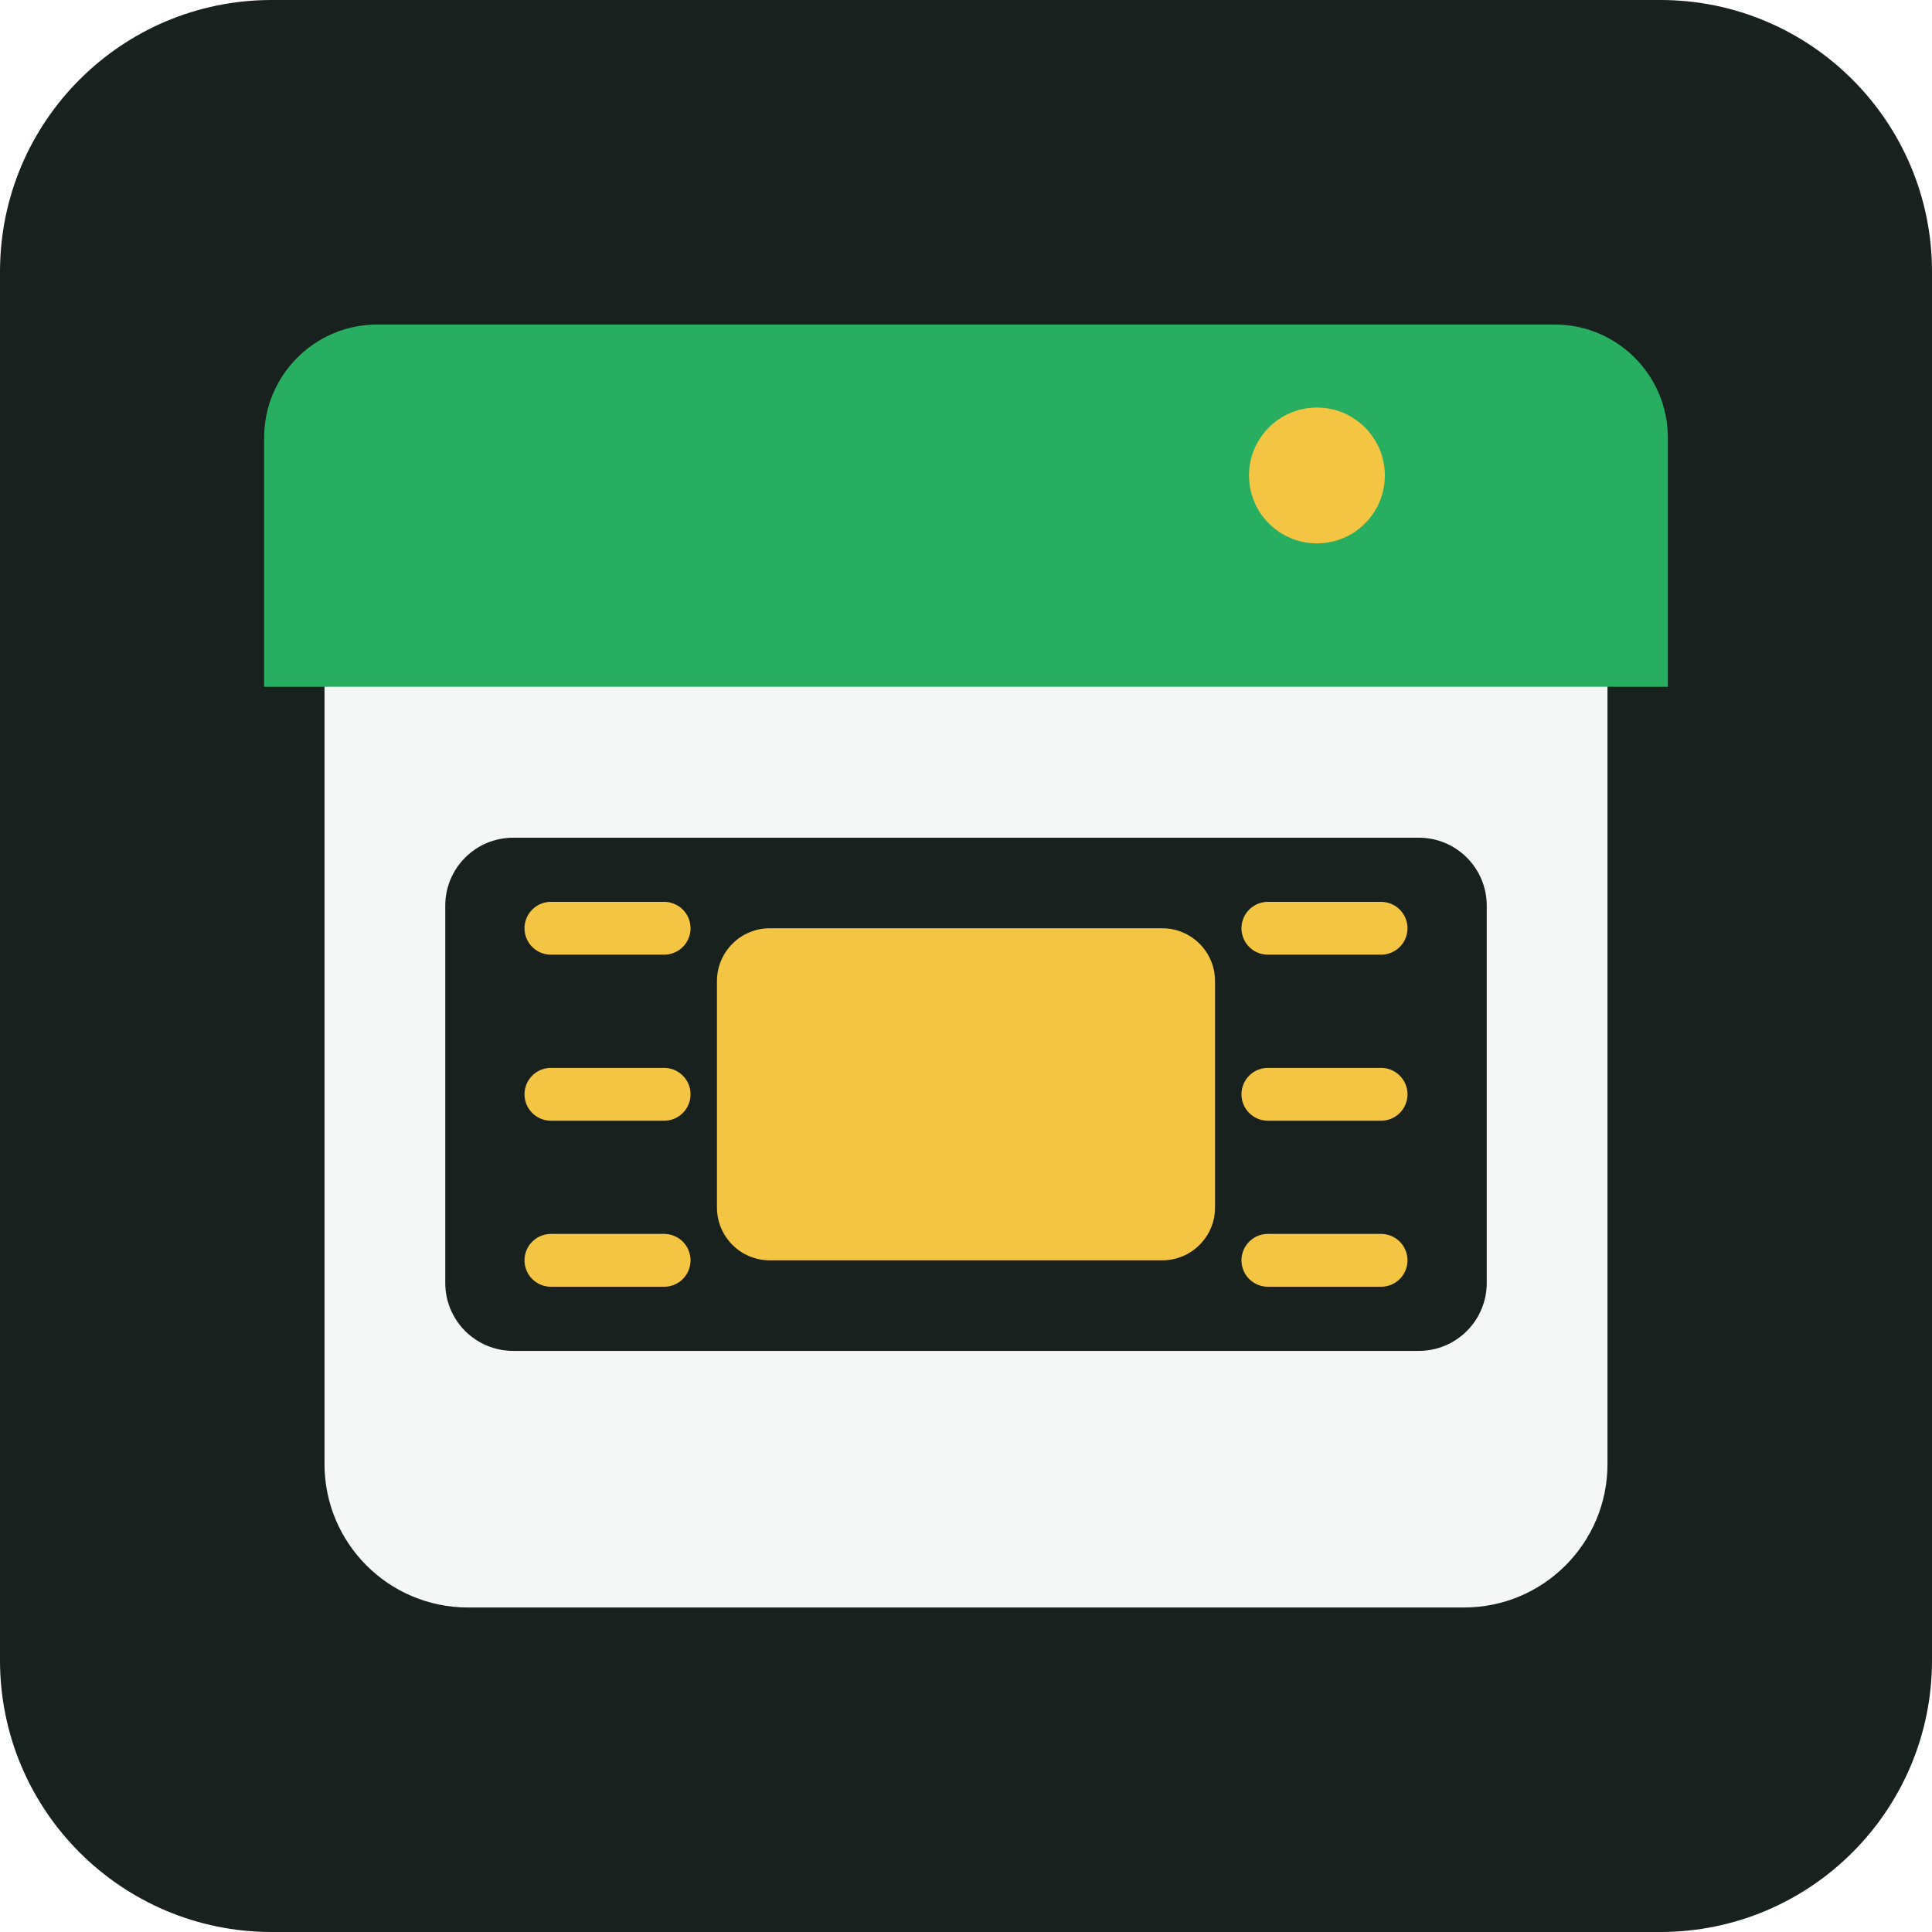
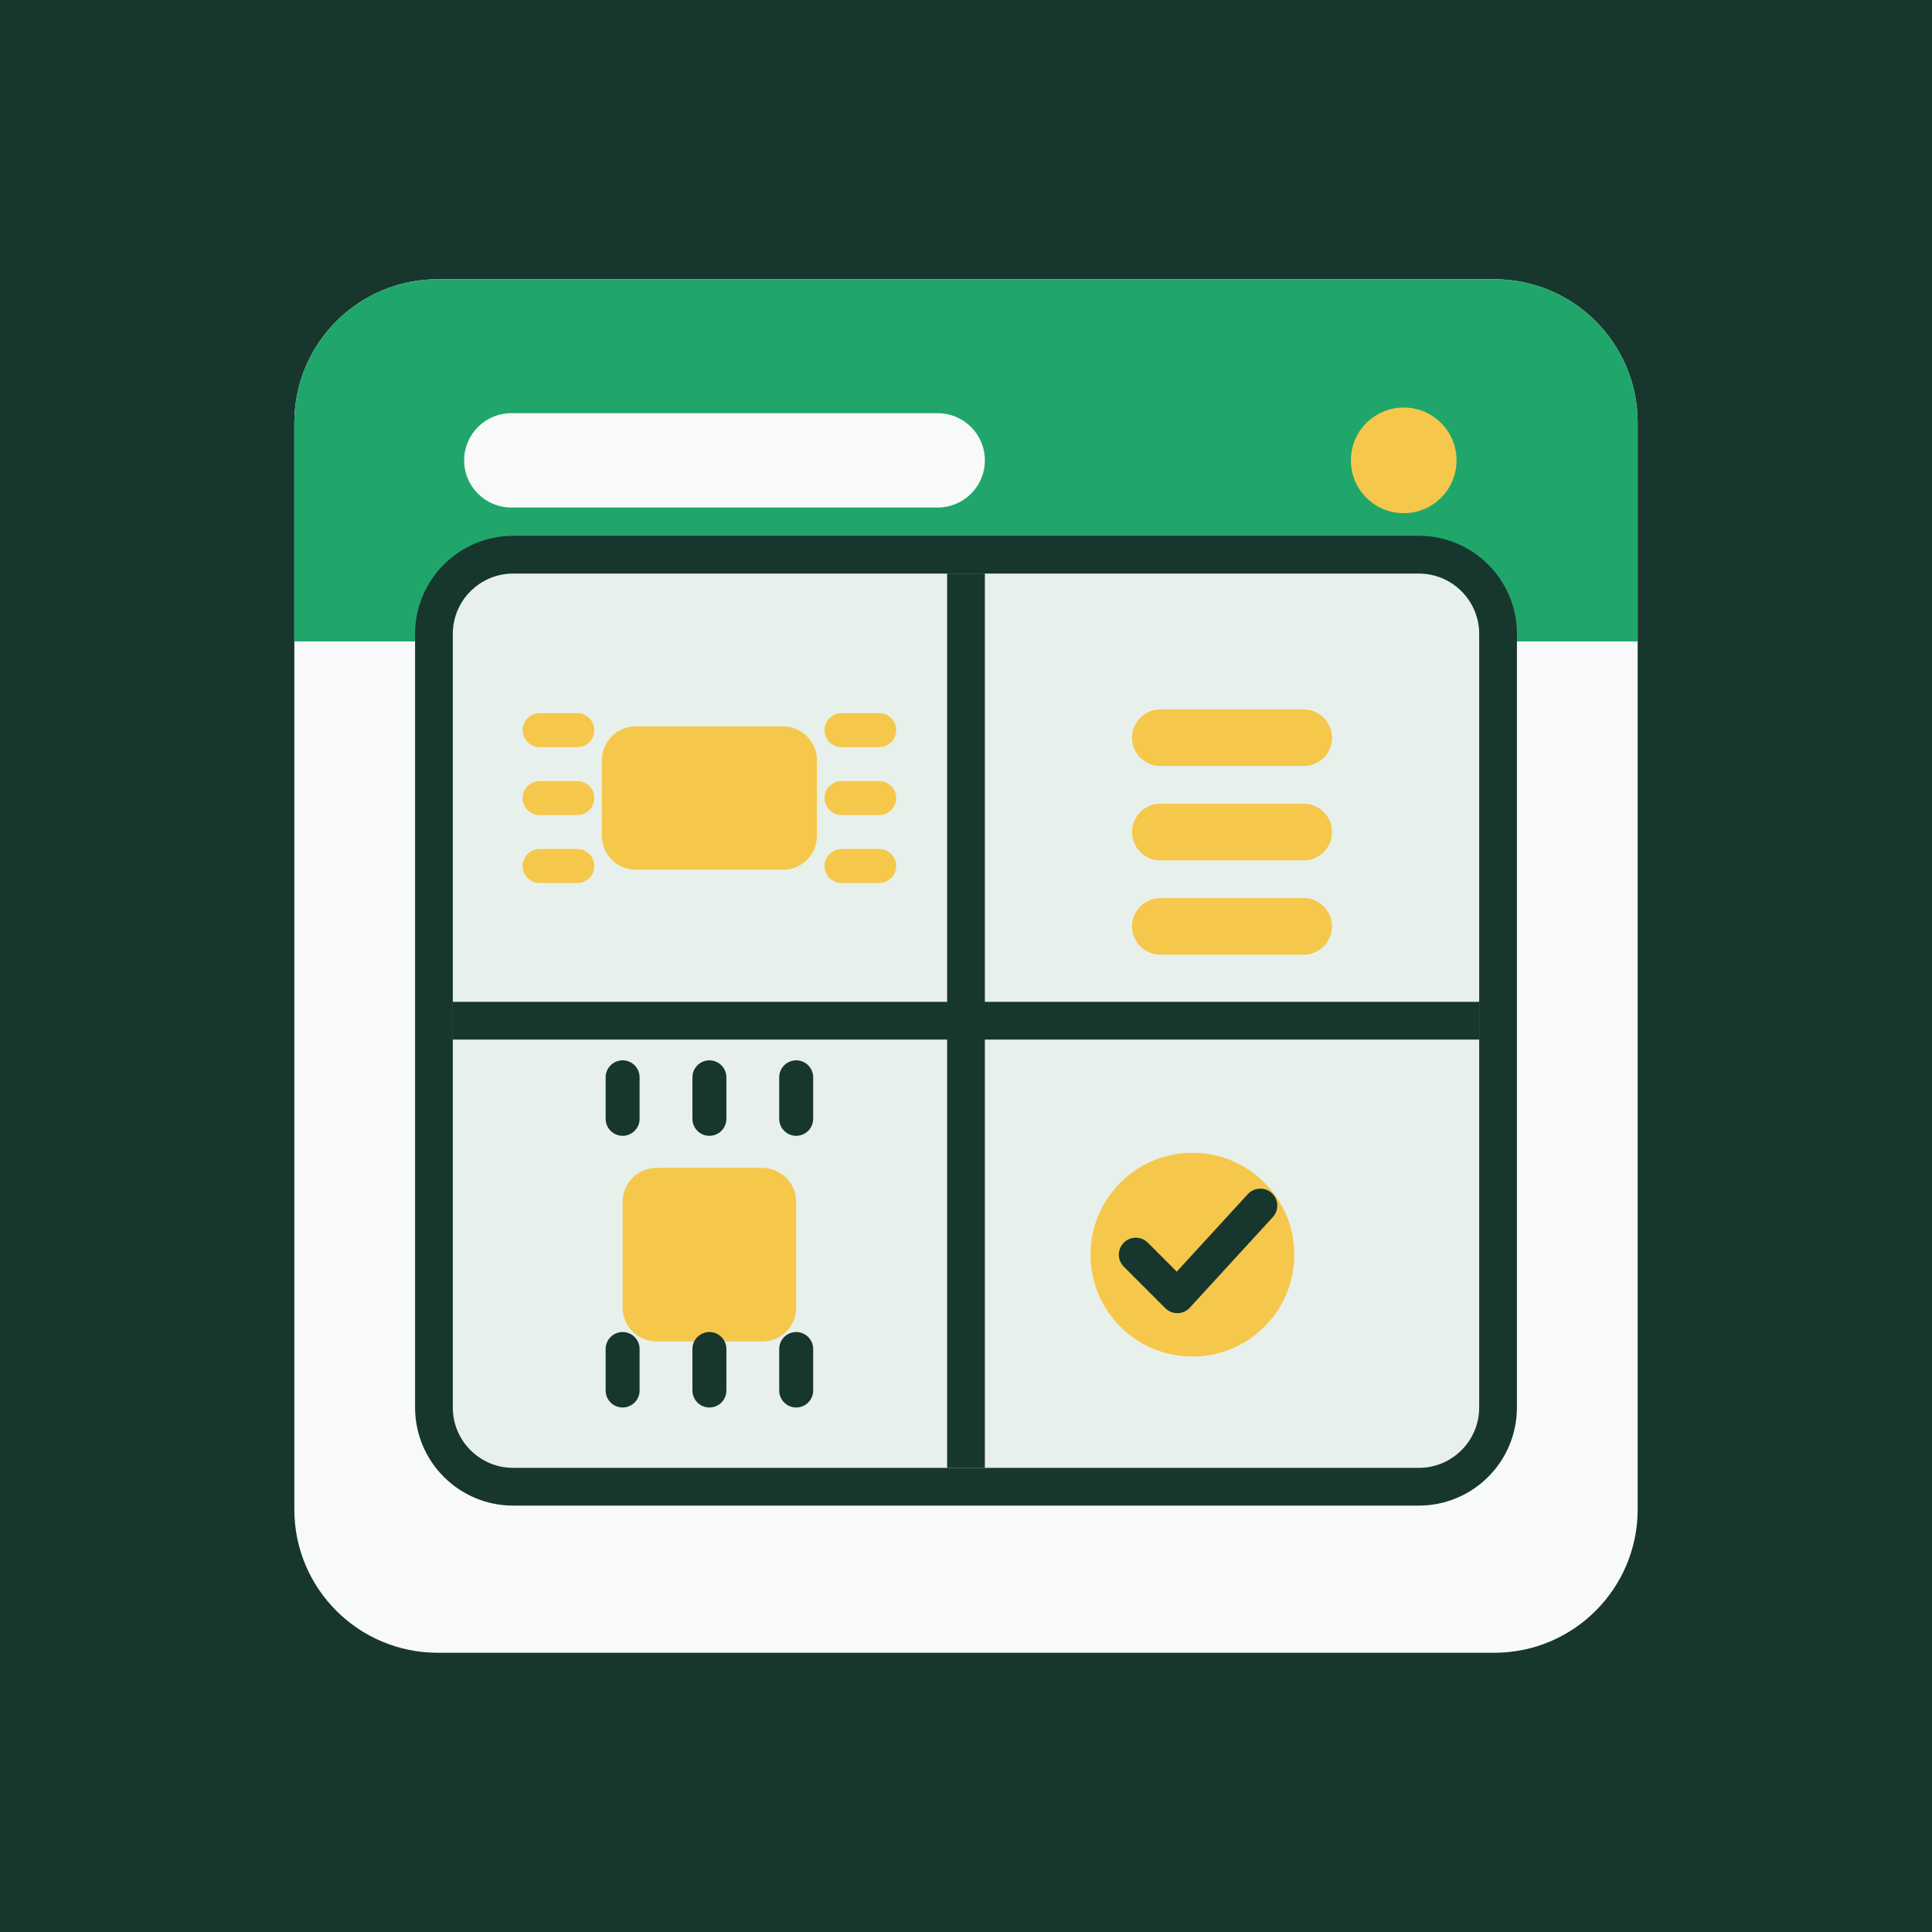
- <svg xmlns="http://www.w3.org/2000/svg" width="512" height="512" viewBox="0 0 512 512" role="img" aria-label="Component inventory icon">
-   <rect width="512" height="512" rx="72" fill="#18211d" />
-   <path d="M86 142h340v246a38 38 0 0 1-38 38H124a38 38 0 0 1-38-38z" fill="#f4f7f5" />
-   <path d="M70 116a30 30 0 0 1 30-30h312a30 30 0 0 1 30 30v66H70z" fill="#27ae60" />
-   <rect x="118" y="222" width="276" height="136" rx="18" fill="#18211d" />
-   <rect x="190" y="246" width="132" height="88" rx="14" fill="#f4c542" />
-   <g stroke="#f4c542" stroke-width="14" stroke-linecap="round">
-     <path d="M146 246h30M146 290h30M146 334h30M336 246h30M336 290h30M336 334h30" />
+ <svg xmlns="http://www.w3.org/2000/svg" width="1024" height="1024" viewBox="0 0 1024 1024" role="img" aria-label="Electronic component inventory cabinet icon">
+   <rect width="1024" height="1024" fill="#17362e" />
+   <rect x="156" y="148" width="712" height="728" rx="76" fill="#f7faf8" />
+   <path d="M232 148h560a76 76 0 0 1 76 76v116H156V224a76 76 0 0 1 76-76z" fill="#20a66a" />
+   <rect x="230" y="294" width="564" height="494" rx="42" fill="#e8f0ec" stroke="#17362e" stroke-width="20" />
+   <path d="M512 304v474M240 541h544" fill="none" stroke="#17362e" stroke-width="20" />
+   <g fill="#f5c84b">
+     <rect x="319" y="385" width="114" height="76" rx="18" />
+     <rect x="600" y="376" width="106" height="30" rx="15" />
+     <rect x="600" y="426" width="106" height="30" rx="15" />
+     <rect x="600" y="476" width="106" height="30" rx="15" />
+     <rect x="330" y="619" width="92" height="92" rx="18" />
+     <circle cx="632" cy="665" r="54" />
  </g>
-   <circle cx="349" cy="126" r="18" fill="#f4c542" />
+   <g fill="none" stroke="#f5c84b" stroke-width="18" stroke-linecap="round">
+     <path d="M286 387h20M286 423h20M286 459h20M446 387h20M446 423h20M446 459h20" />
+   </g>
+   <g fill="none" stroke="#17362e" stroke-width="18" stroke-linecap="round" stroke-linejoin="round">
+     <path d="M330 593v-22M376 593v-22M422 593v-22M330 737v-22M376 737v-22M422 737v-22" />
+     <path d="m602 665 22 22 44-48" />
+   </g>
+   <circle cx="744" cy="244" r="28" fill="#f5c84b" />
+   <rect x="246" y="219" width="276" height="50" rx="25" fill="#f7faf8" />
</svg>
